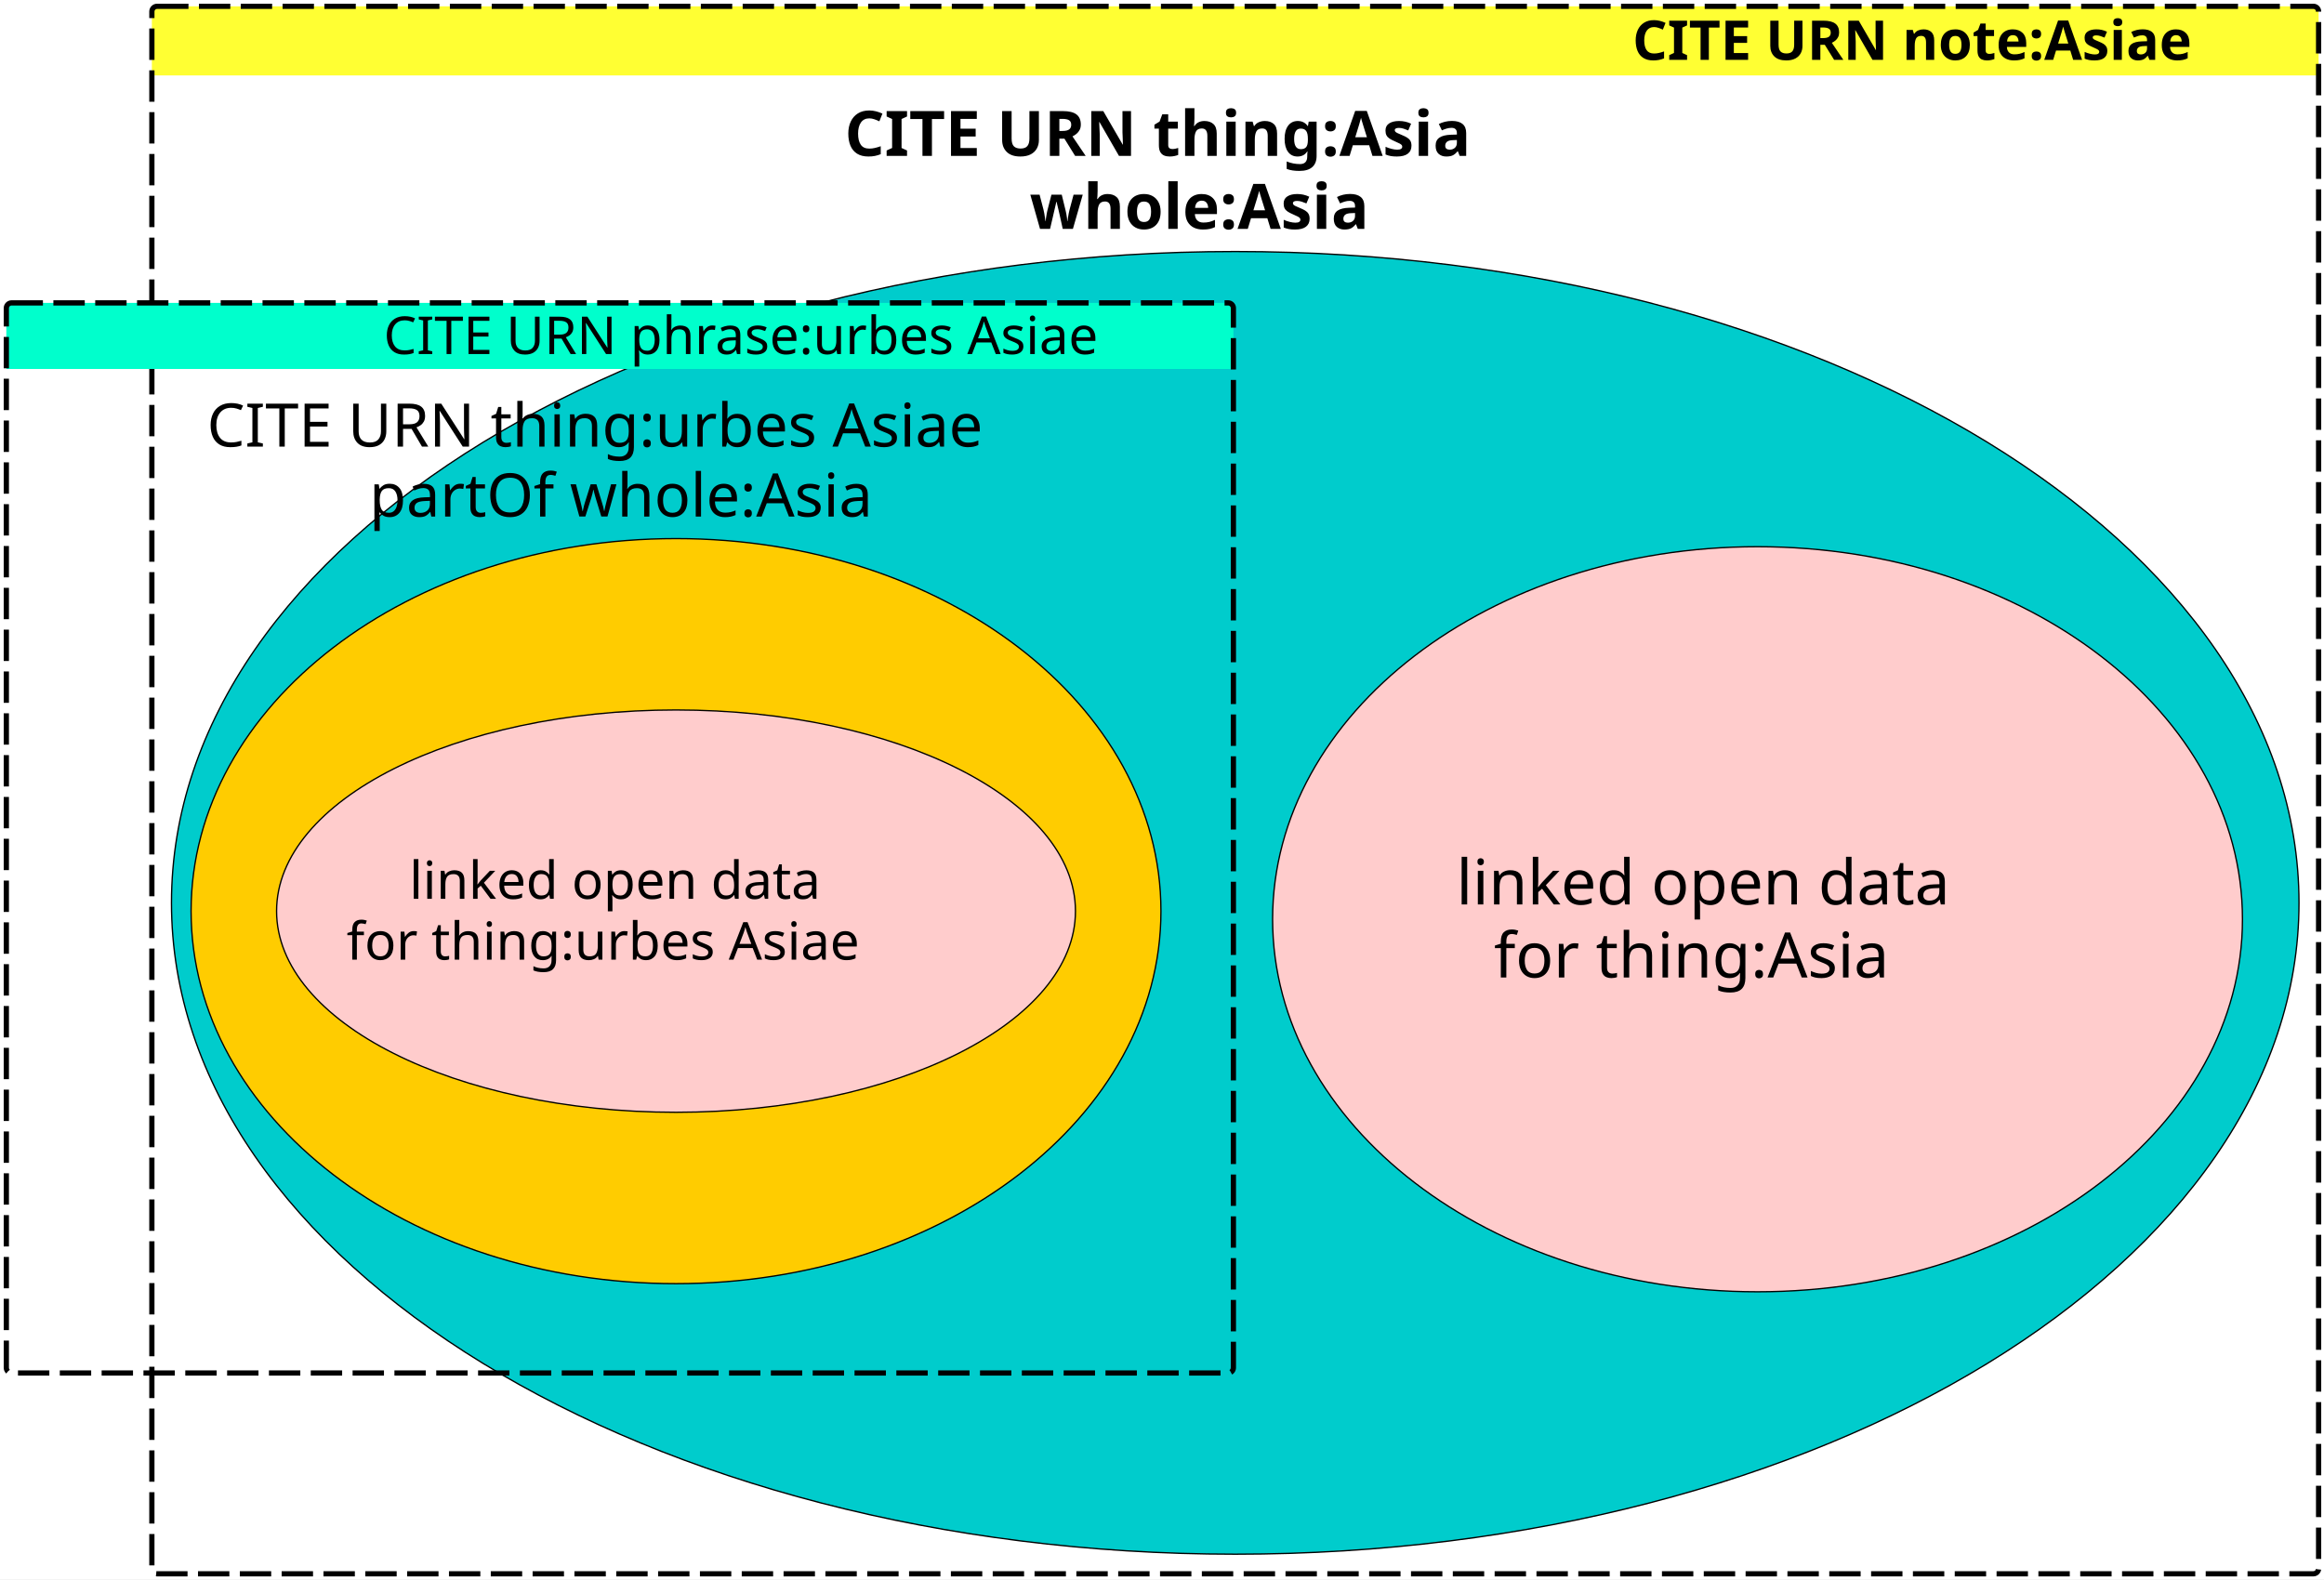
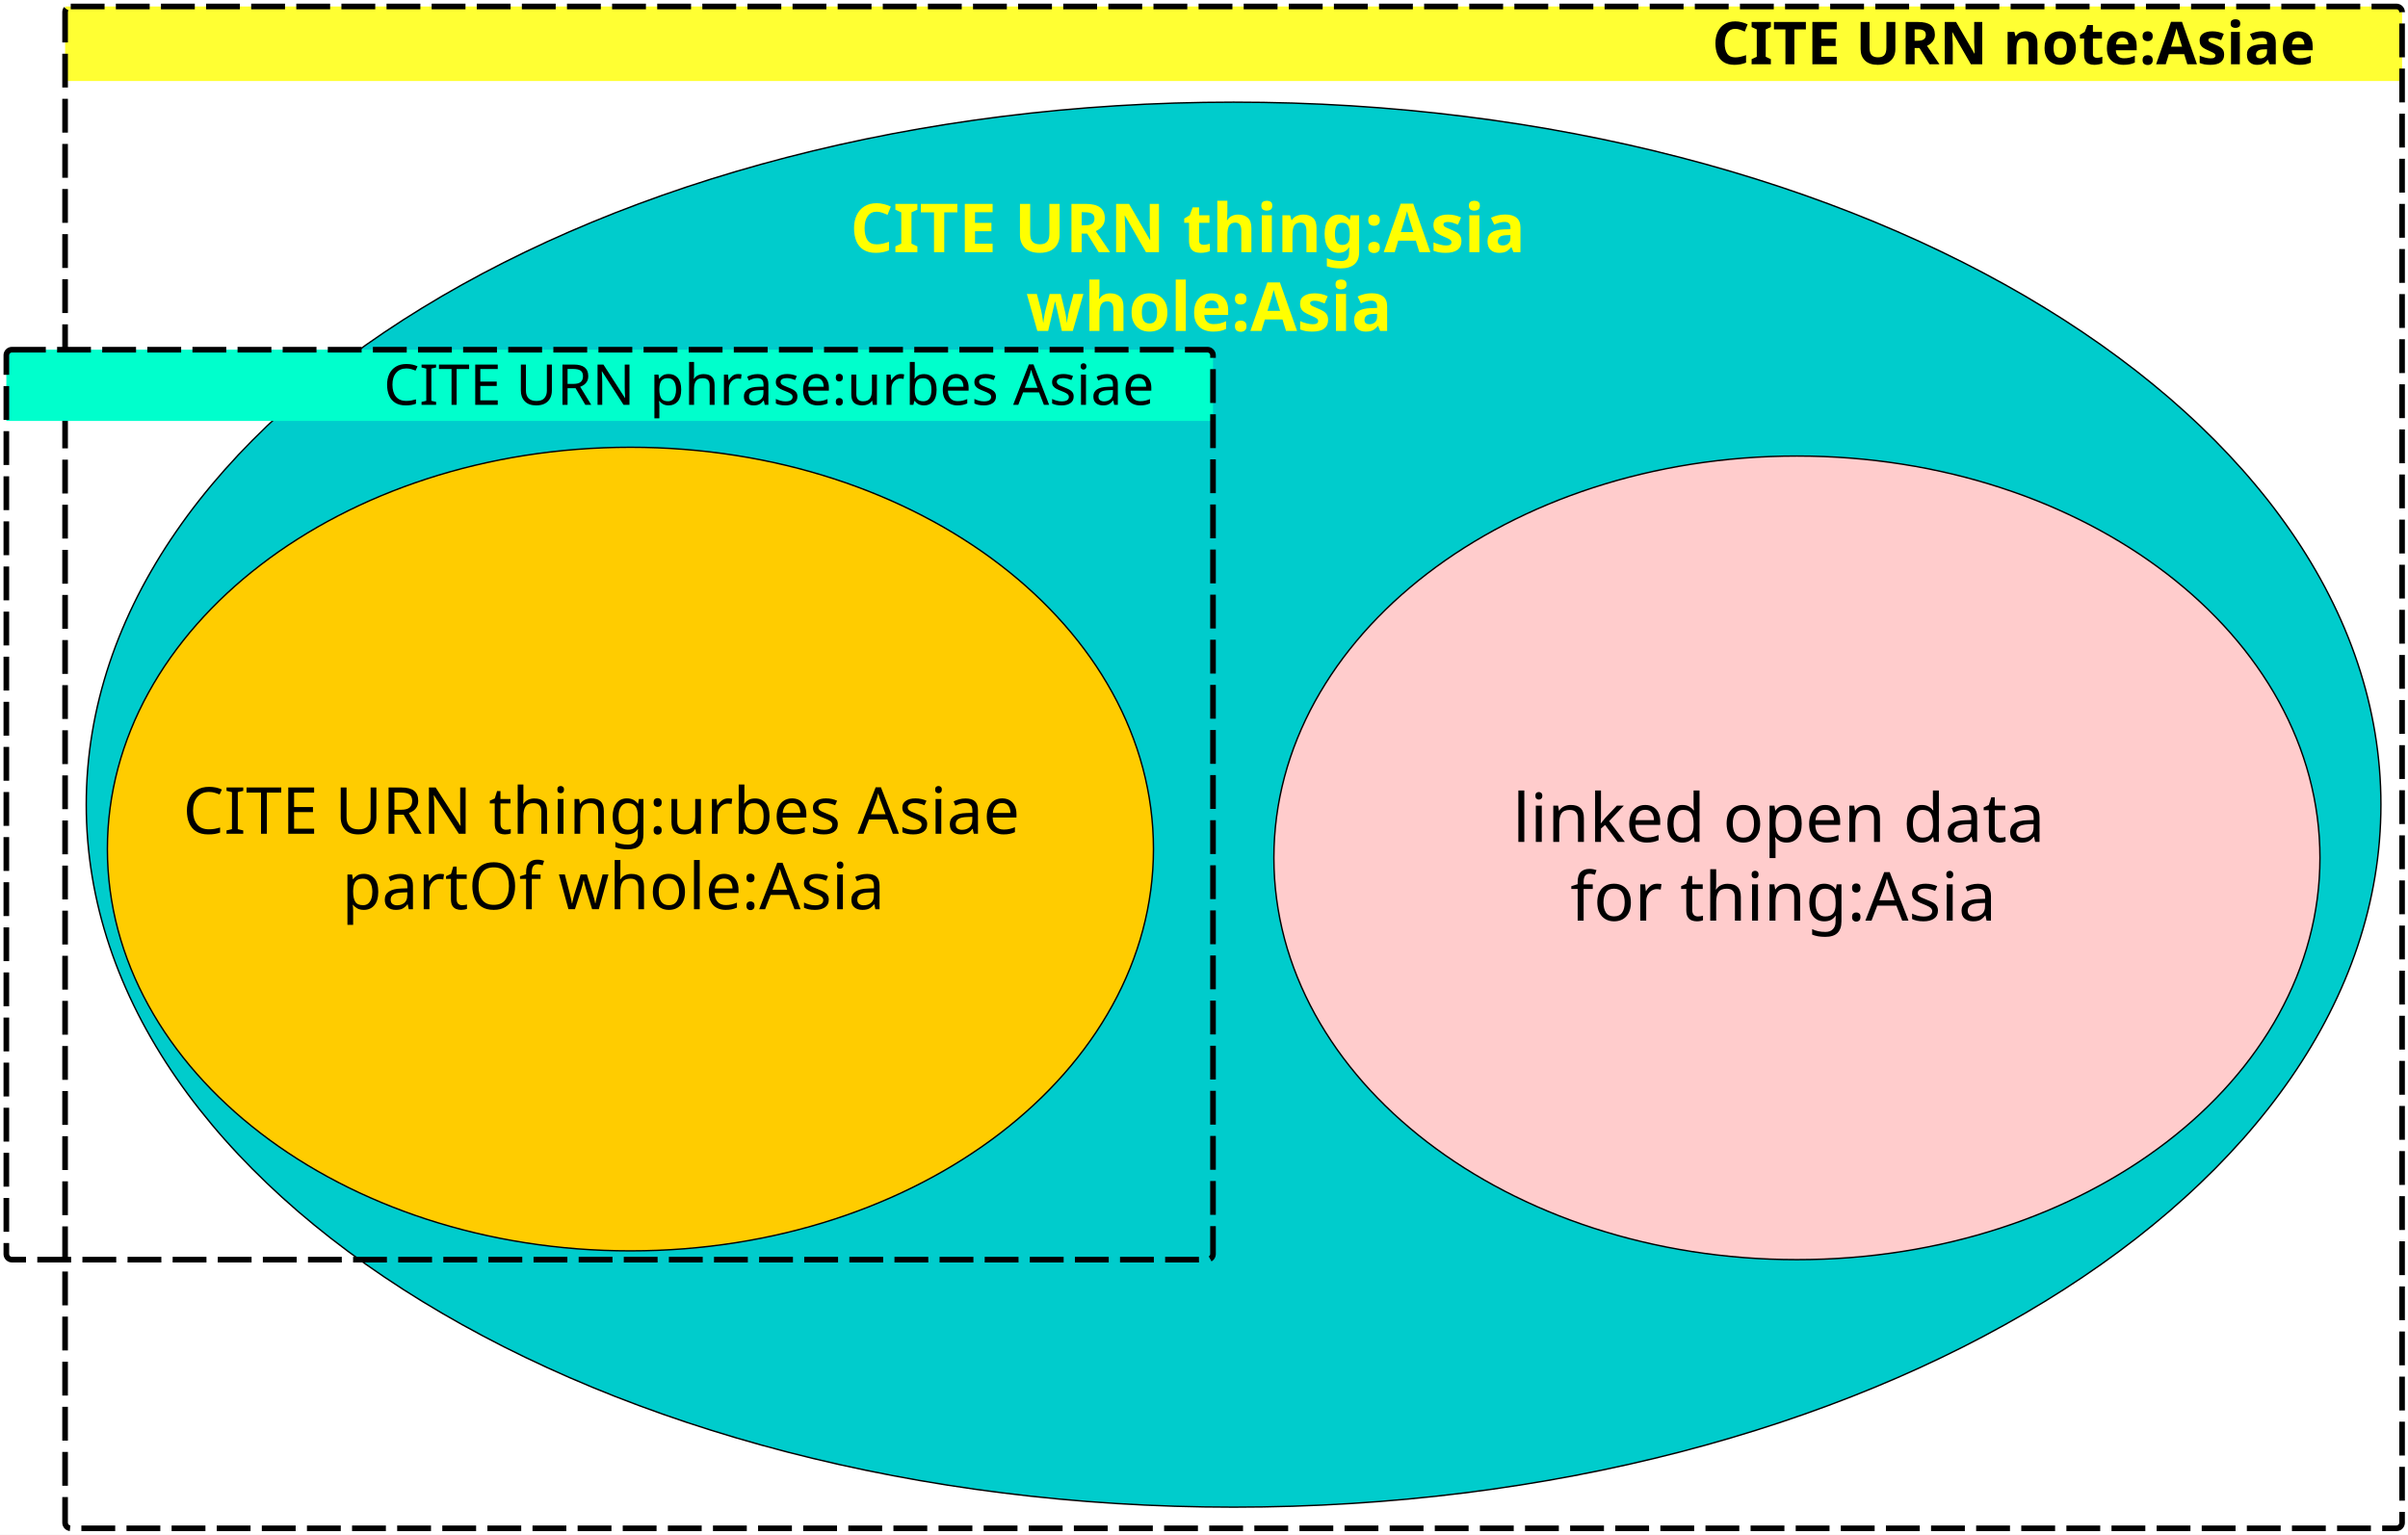
- <svg xmlns="http://www.w3.org/2000/svg" fill-opacity="1" color-rendering="auto" color-interpolation="auto" text-rendering="auto" stroke="black" stroke-linecap="square" width="3200" stroke-miterlimit="10" shape-rendering="auto" stroke-opacity="1" fill="black" stroke-dasharray="none" font-weight="normal" stroke-width="1" height="2175" font-family="'Dialog'" font-style="normal" stroke-linejoin="miter" font-size="12px" stroke-dashoffset="0" image-rendering="auto">
+ <svg xmlns="http://www.w3.org/2000/svg" fill-opacity="1" color-rendering="auto" color-interpolation="auto" text-rendering="auto" stroke="black" stroke-linecap="square" width="3200" stroke-miterlimit="10" shape-rendering="auto" stroke-opacity="1" fill="black" stroke-dasharray="none" font-weight="normal" stroke-width="1" height="2040" font-family="'Dialog'" font-style="normal" stroke-linejoin="miter" font-size="12px" stroke-dashoffset="0" image-rendering="auto">
  <defs id="genericDefs" />
  <g>
    <defs id="defs1">
      <clipPath clipPathUnits="userSpaceOnUse" id="clipPath1">
-         <path d="M0 0 L3200 0 L3200 2175 L0 2175 L0 0 Z" />
+         <path d="M0 0 L3200 0 L3200 2040 L0 2040 L0 0 Z" />
      </clipPath>
      <clipPath clipPathUnits="userSpaceOnUse" id="clipPath2">
-         <path d="M491 -424 L2269 -424 L2269 784.484 L491 784.484 L491 -424 Z" />
+         <path d="M561 -304 L2269 -304 L2269 784.85 L561 784.85 L561 -304 Z" />
      </clipPath>
    </defs>
-     <g fill="white" text-rendering="geometricPrecision" shape-rendering="geometricPrecision" transform="scale(1.7998,1.7998) translate(-491,424)" stroke="white">
-       <rect x="491" width="1778" height="1209" y="-424" clip-path="url(#clipPath2)" stroke="none" />
+     <g fill="white" text-rendering="geometricPrecision" shape-rendering="geometricPrecision" transform="scale(1.8735,1.8735) translate(-561,304)" stroke="white">
+       <rect x="561" width="1708" height="1089" y="-304" clip-path="url(#clipPath2)" stroke="none" />
    </g>
-     <g fill="rgb(255,255,51)" text-rendering="geometricPrecision" shape-rendering="geometricPrecision" transform="matrix(1.7998,0,0,1.7998,-883.6895,763.1046)" stroke="rgb(255,255,51)">
-       <rect x="607.182" width="1657.656" height="52.891" y="-419.164" clip-path="url(#clipPath2)" stroke="none" />
+     <g fill="rgb(255,255,51)" text-rendering="geometricPrecision" shape-rendering="geometricPrecision" transform="matrix(1.8735,0,0,1.8735,-1051.054,569.555)" stroke="rgb(255,255,51)">
+       <rect x="607.182" width="1657.656" height="52.891" y="-299.414" clip-path="url(#clipPath2)" stroke="none" />
    </g>
-     <g font-size="42px" stroke-linecap="butt" transform="matrix(1.7998,0,0,1.7998,-883.6895,763.1046)" text-rendering="geometricPrecision" font-family="'Droid Sans Mono'" shape-rendering="geometricPrecision" font-weight="bold" stroke-miterlimit="1.45">
-       <text x="1739.93" xml:space="preserve" y="-378.179" clip-path="url(#clipPath2)" stroke="none">CITE URN note:Asiae</text>
+     <g font-size="42px" stroke-linecap="butt" transform="matrix(1.8735,0,0,1.8735,-1051.054,569.555)" text-rendering="geometricPrecision" shape-rendering="geometricPrecision" font-weight="bold" stroke-miterlimit="1.45">
+       <text x="1775.367" xml:space="preserve" y="-258.429" clip-path="url(#clipPath2)" stroke="none">CITE URN note:Asiae</text>
    </g>
-     <g stroke-linecap="butt" transform="matrix(1.7998,0,0,1.7998,-883.6895,763.1046)" text-rendering="geometricPrecision" shape-rendering="geometricPrecision" stroke-dasharray="24,8" stroke-width="4" stroke-miterlimit="1.45">
-       <rect x="607.182" y="-419.164" clip-path="url(#clipPath2)" fill="none" width="1657.656" rx="4" ry="4" height="1199.438" />
+     <g stroke-linecap="butt" transform="matrix(1.8735,0,0,1.8735,-1051.054,569.555)" text-rendering="geometricPrecision" shape-rendering="geometricPrecision" stroke-dasharray="24,8" stroke-width="4" stroke-miterlimit="1.45">
+       <rect x="607.182" y="-299.414" clip-path="url(#clipPath2)" fill="none" width="1657.656" rx="4" ry="4" height="1079.688" />
    </g>
-     <g fill="rgb(0,204,204)" text-rendering="geometricPrecision" shape-rendering="geometricPrecision" transform="matrix(1.7998,0,0,1.7998,-883.6895,763.1046)" stroke="rgb(0,204,204)">
+     <g fill="rgb(0,204,204)" text-rendering="geometricPrecision" shape-rendering="geometricPrecision" transform="matrix(1.8735,0,0,1.8735,-1051.054,569.555)" stroke="rgb(0,204,204)">
      <ellipse rx="813.828" ry="498.398" clip-path="url(#clipPath2)" cx="1436.01" cy="266.875" stroke="none" />
    </g>
-     <g text-rendering="geometricPrecision" stroke-miterlimit="1.45" shape-rendering="geometricPrecision" transform="matrix(1.7998,0,0,1.7998,-883.6895,763.1046)" stroke-linecap="butt">
+     <g text-rendering="geometricPrecision" stroke-miterlimit="1.45" shape-rendering="geometricPrecision" transform="matrix(1.8735,0,0,1.8735,-1051.054,569.555)" stroke-linecap="butt">
      <ellipse rx="813.828" fill="none" ry="498.398" clip-path="url(#clipPath2)" cx="1436.01" cy="266.875" />
-       <text x="1137.205" font-size="48px" y="-304.719" clip-path="url(#clipPath2)" font-family="'Droid Sans Mono'" stroke="none" font-weight="bold" xml:space="preserve">CITE URN thing:Asia</text>
-       <text x="1278.744" font-size="48px" y="-248.844" clip-path="url(#clipPath2)" font-family="'Droid Sans Mono'" stroke="none" font-weight="bold" xml:space="preserve">whole:Asia</text>
    </g>
-     <g fill="rgb(255,204,204)" text-rendering="geometricPrecision" shape-rendering="geometricPrecision" transform="matrix(1.7998,0,0,1.7998,-883.6895,763.1046)" stroke="rgb(255,204,204)">
-       <ellipse rx="370.996" ry="285.069" clip-path="url(#clipPath2)" cx="1835.593" cy="279.418" stroke="none" />
+     <g stroke-linecap="butt" font-size="48px" transform="matrix(1.8735,0,0,1.8735,-1051.054,569.555)" fill="yellow" text-rendering="geometricPrecision" shape-rendering="geometricPrecision" stroke="yellow" font-weight="bold" stroke-miterlimit="1.45">
+       <text x="1427.654" xml:space="preserve" y="-180.969" clip-path="url(#clipPath2)" stroke="none"> </text>
+       <text x="1164.006" xml:space="preserve" y="-125.094" clip-path="url(#clipPath2)" stroke="none">CITE URN thing:Asia</text>
+       <text x="1288.881" xml:space="preserve" y="-69.219" clip-path="url(#clipPath2)" stroke="none">whole:Asia</text>
    </g>
-     <g text-rendering="geometricPrecision" stroke-miterlimit="1.45" shape-rendering="geometricPrecision" transform="matrix(1.7998,0,0,1.7998,-883.6895,763.1046)" stroke-linecap="butt">
-       <ellipse rx="370.996" fill="none" ry="285.069" clip-path="url(#clipPath2)" cx="1835.593" cy="279.418" />
-       <text x="1605.155" font-size="48px" y="268.097" clip-path="url(#clipPath2)" font-family="'Droid Sans Mono'" stroke="none" xml:space="preserve">linked open data</text>
-       <text x="1633.96" font-size="48px" y="323.972" clip-path="url(#clipPath2)" font-family="'Droid Sans Mono'" stroke="none" xml:space="preserve">for thing:Asia</text>
+     <g fill="rgb(255,204,204)" text-rendering="geometricPrecision" shape-rendering="geometricPrecision" transform="matrix(1.8735,0,0,1.8735,-1051.054,569.555)" stroke="rgb(255,204,204)">
+       <ellipse rx="370.996" ry="285.069" clip-path="url(#clipPath2)" cx="1835.593" cy="304.607" stroke="none" />
    </g>
-     <g fill="rgb(255,204,0)" text-rendering="geometricPrecision" shape-rendering="geometricPrecision" transform="matrix(1.7998,0,0,1.7998,-883.6895,763.1046)" stroke="rgb(255,204,0)">
-       <ellipse rx="370.996" ry="285.069" clip-path="url(#clipPath2)" cx="1008.178" cy="273.199" stroke="none" />
+     <g text-rendering="geometricPrecision" stroke-miterlimit="1.45" shape-rendering="geometricPrecision" transform="matrix(1.8735,0,0,1.8735,-1051.054,569.555)" stroke-linecap="butt">
+       <ellipse rx="370.996" fill="none" ry="285.069" clip-path="url(#clipPath2)" cx="1835.593" cy="304.607" />
+       <text x="1633.936" xml:space="preserve" font-size="48px" y="293.287" clip-path="url(#clipPath2)" stroke="none">linked open data</text>
+       <text x="1674.847" xml:space="preserve" font-size="48px" y="349.162" clip-path="url(#clipPath2)" stroke="none">for thing:Asia</text>
    </g>
-     <g text-rendering="geometricPrecision" stroke-miterlimit="1.45" shape-rendering="geometricPrecision" transform="matrix(1.7998,0,0,1.7998,-883.6895,763.1046)" stroke-linecap="butt">
-       <ellipse rx="370.996" fill="none" ry="285.069" clip-path="url(#clipPath2)" cx="1008.178" cy="273.199" />
-       <text x="649.319" font-size="46px" y="-82.266" clip-path="url(#clipPath2)" font-family="'Droid Sans Mono'" stroke="none" xml:space="preserve">CITE URN thing:urbes Asiae</text>
-       <text x="773.539" font-size="46px" y="-28.719" clip-path="url(#clipPath2)" font-family="'Droid Sans Mono'" stroke="none" xml:space="preserve">partOf whole:Asia</text>
+     <g fill="rgb(255,204,0)" text-rendering="geometricPrecision" shape-rendering="geometricPrecision" transform="matrix(1.8735,0,0,1.8735,-1051.054,569.555)" stroke="rgb(255,204,0)">
+       <ellipse rx="370.996" ry="285.069" clip-path="url(#clipPath2)" cx="1008.178" cy="298.388" stroke="none" />
    </g>
-     <g fill="rgb(255,204,204)" text-rendering="geometricPrecision" shape-rendering="geometricPrecision" transform="matrix(1.7998,0,0,1.7998,-883.6895,763.1046)" stroke="rgb(255,204,204)">
-       <ellipse rx="305.586" ry="153.928" clip-path="url(#clipPath2)" cx="1008.178" cy="273.199" stroke="none" />
+     <g text-rendering="geometricPrecision" stroke-miterlimit="1.45" shape-rendering="geometricPrecision" transform="matrix(1.8735,0,0,1.8735,-1051.054,569.555)" stroke-linecap="butt">
+       <ellipse rx="370.996" fill="none" ry="285.069" clip-path="url(#clipPath2)" cx="1008.178" cy="298.388" />
+       <text x="690.771" xml:space="preserve" font-size="46px" y="287.539" clip-path="url(#clipPath2)" stroke="none">CITE URN thing:urbes Asiae</text>
+       <text x="803.547" xml:space="preserve" font-size="46px" y="341.086" clip-path="url(#clipPath2)" stroke="none">partOf whole:Asia</text>
    </g>
-     <g text-rendering="geometricPrecision" stroke-miterlimit="1.45" shape-rendering="geometricPrecision" transform="matrix(1.7998,0,0,1.7998,-883.6895,763.1046)" stroke-linecap="butt">
-       <ellipse rx="305.586" fill="none" ry="153.928" clip-path="url(#clipPath2)" cx="1008.178" cy="273.199" />
-       <text x="804.144" font-size="40px" y="263.765" clip-path="url(#clipPath2)" font-family="'Droid Sans Mono'" stroke="none" xml:space="preserve">linked open data </text>
-       <text x="756.136" font-size="40px" y="310.328" clip-path="url(#clipPath2)" font-family="'Droid Sans Mono'" stroke="none" xml:space="preserve">for thing:urbes Asiae</text>
+     <g fill="rgb(0,255,204)" text-rendering="geometricPrecision" shape-rendering="geometricPrecision" transform="matrix(1.8735,0,0,1.8735,-1051.054,569.555)" stroke="rgb(0,255,204)">
+       <rect x="565.511" width="855.904" height="50.562" y="-55.926" clip-path="url(#clipPath2)" stroke="none" />
    </g>
-     <g fill="rgb(0,255,204)" text-rendering="geometricPrecision" shape-rendering="geometricPrecision" transform="matrix(1.7998,0,0,1.7998,-883.6895,763.1046)" stroke="rgb(0,255,204)">
-       <rect x="495.835" width="938.762" height="50.562" y="-192.221" clip-path="url(#clipPath2)" stroke="none" />
-     </g>
-     <g font-size="40px" stroke-linecap="butt" transform="matrix(1.7998,0,0,1.7998,-883.6895,763.1046)" text-rendering="geometricPrecision" font-family="'Droid Sans Mono'" shape-rendering="geometricPrecision" stroke-miterlimit="1.45">
-       <text x="784.491" xml:space="preserve" y="-153.092" clip-path="url(#clipPath2)" stroke="none">CITE URN phrase:urbes Asiae</text>
-     </g>
-     <g stroke-linecap="butt" transform="matrix(1.7998,0,0,1.7998,-883.6895,763.1046)" text-rendering="geometricPrecision" shape-rendering="geometricPrecision" stroke-dasharray="24,8" stroke-width="4" stroke-miterlimit="1.45">
-       <rect x="495.835" y="-192.221" clip-path="url(#clipPath2)" fill="none" width="938.762" rx="4" ry="4" height="818.848" />
+     <g text-rendering="geometricPrecision" stroke-miterlimit="1.45" font-size="40px" shape-rendering="geometricPrecision" transform="matrix(1.8735,0,0,1.8735,-1051.054,569.555)" stroke-linecap="butt">
+       <text x="833.145" xml:space="preserve" y="-16.797" clip-path="url(#clipPath2)" stroke="none">CITE URN phrase:urbes Asiae</text>
+       <rect x="565.511" y="-55.926" clip-path="url(#clipPath2)" fill="none" width="855.904" stroke-dasharray="24,8" rx="4" ry="4" height="645.602" stroke-width="4" />
    </g>
  </g>
</svg>
